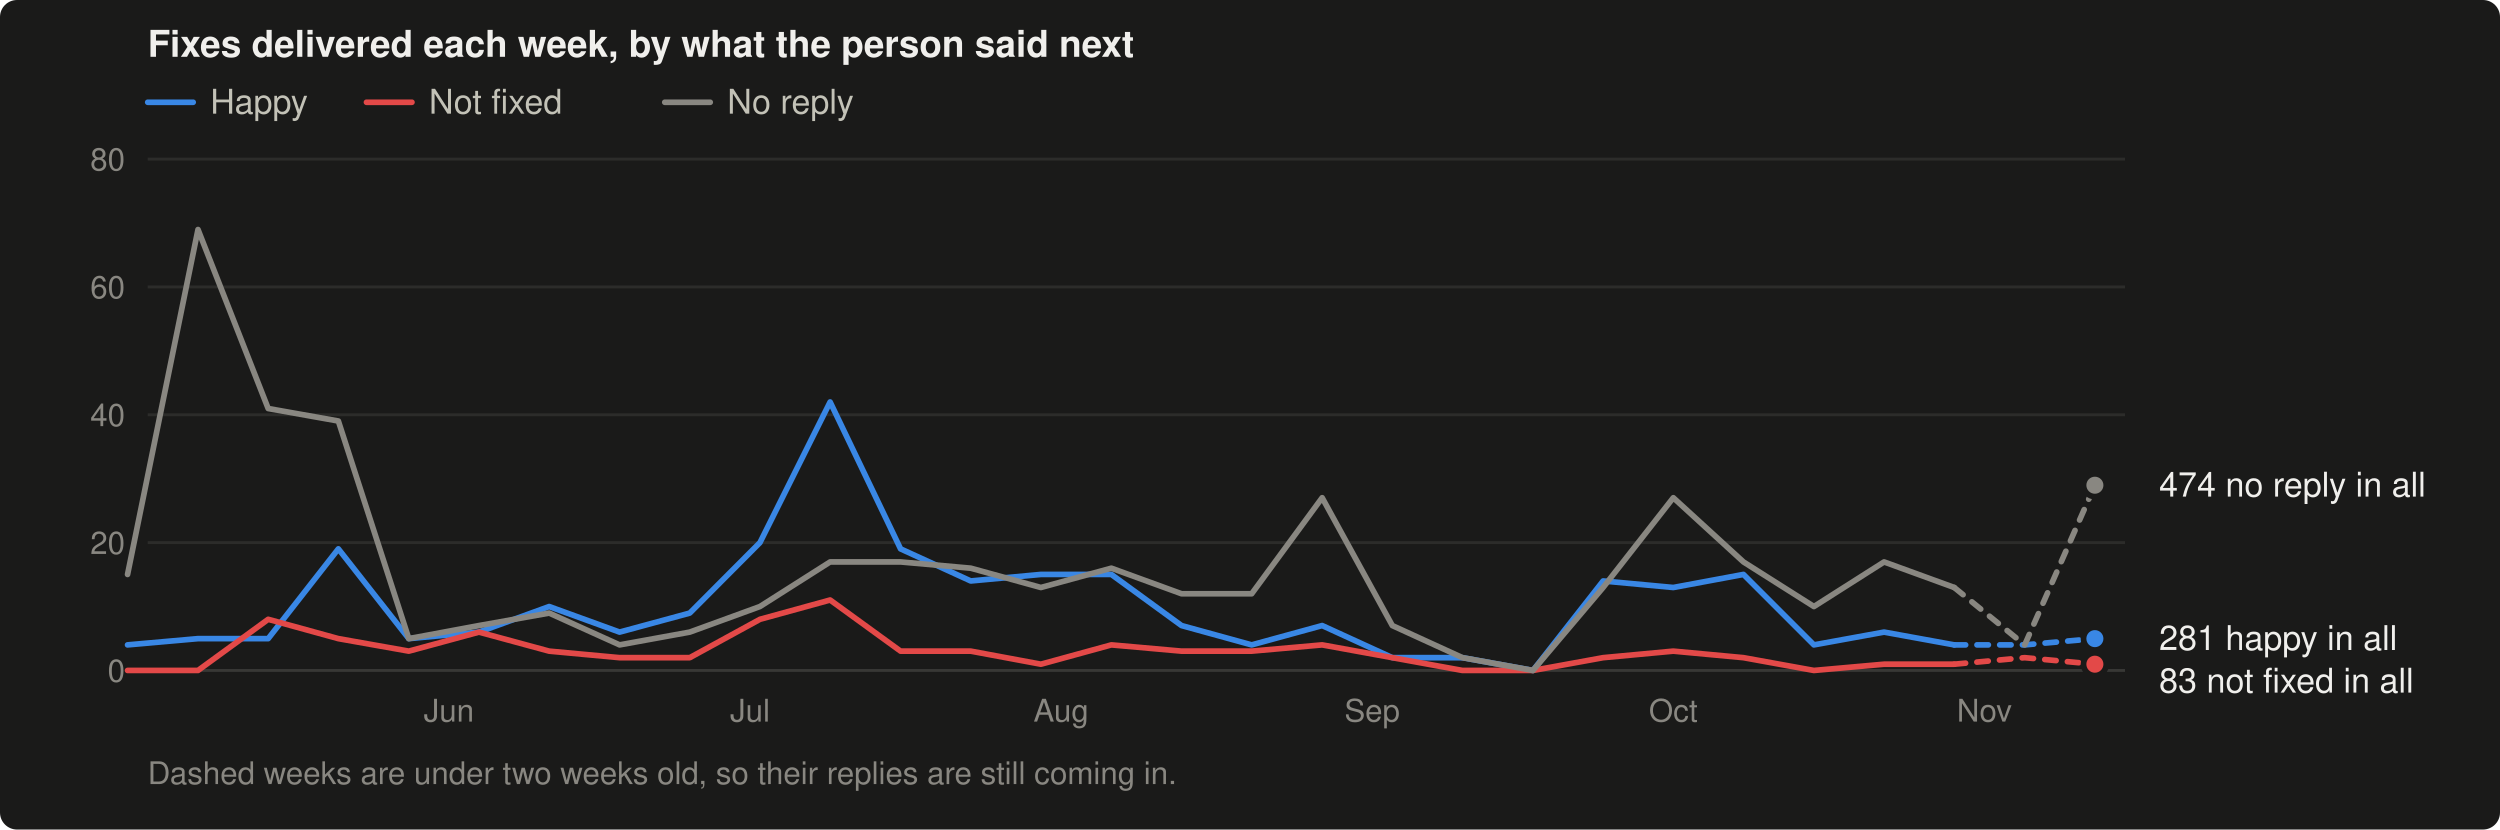
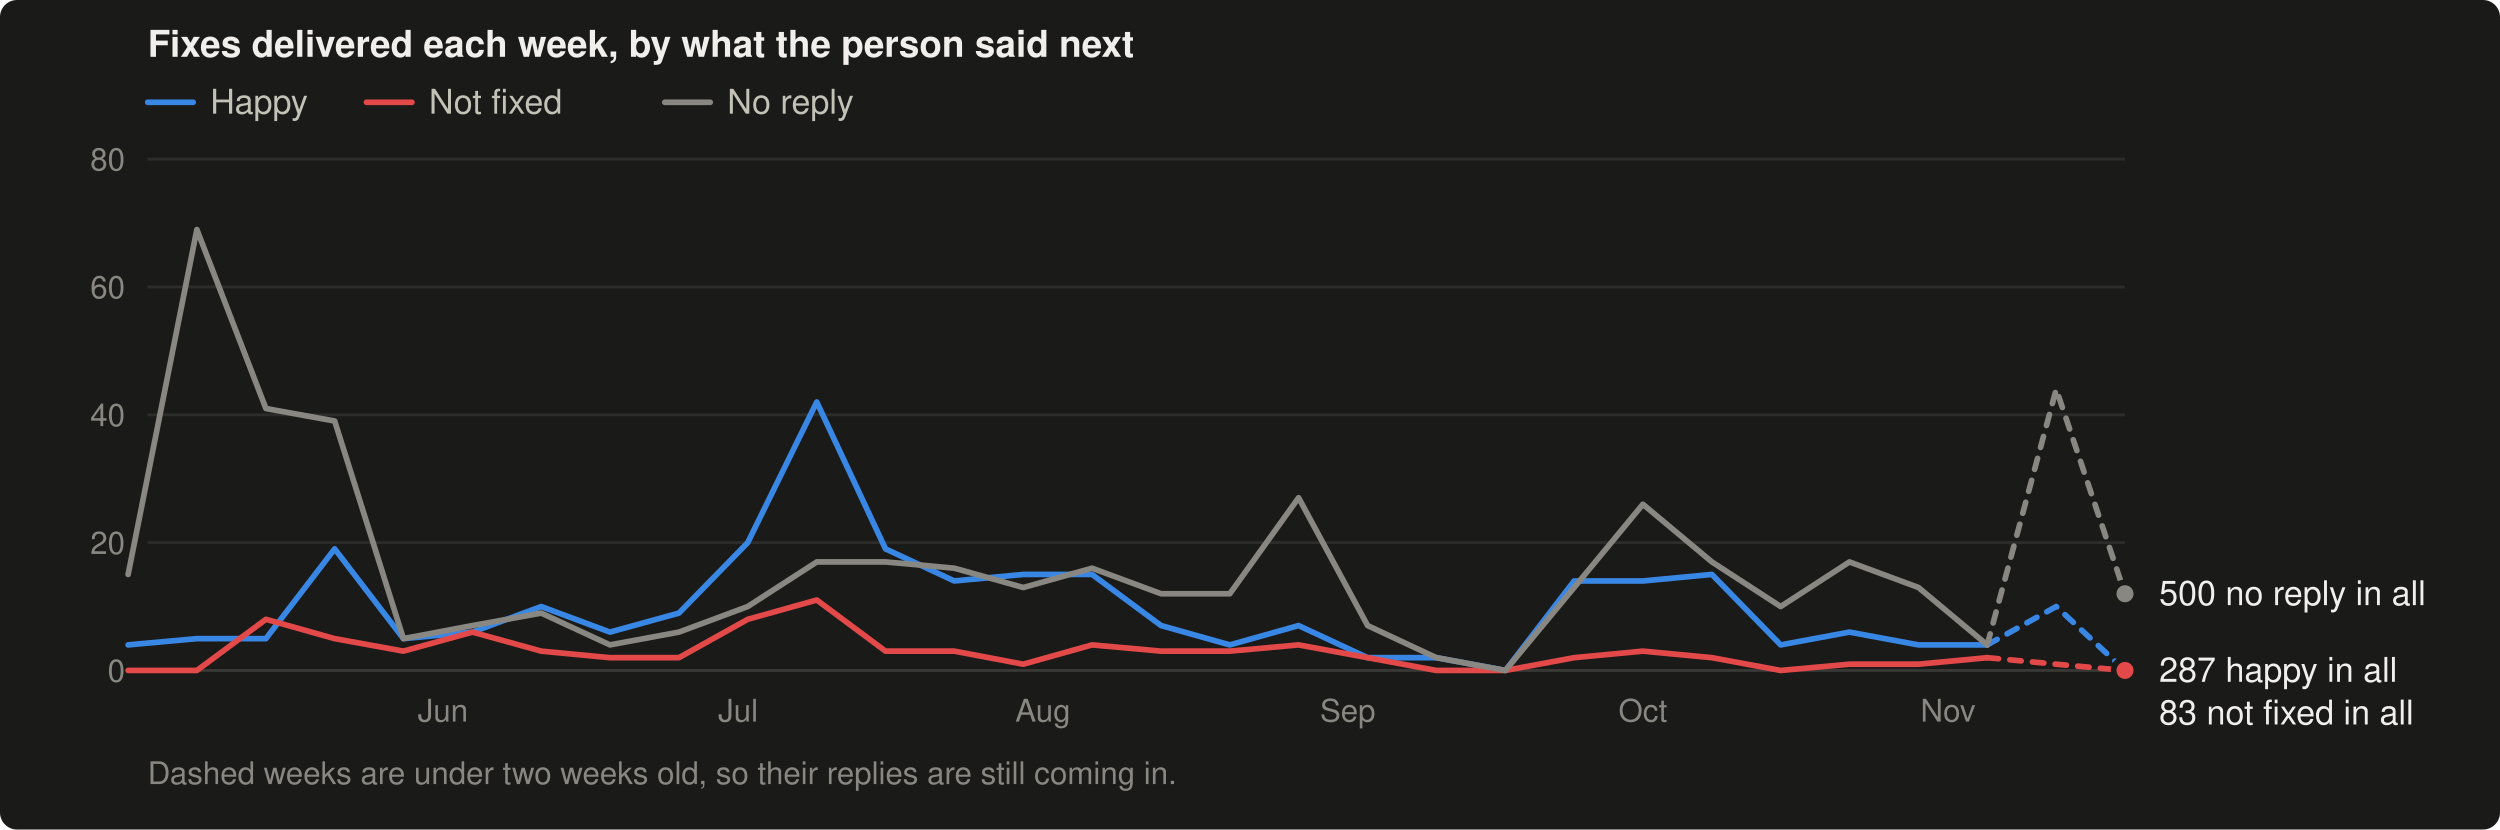
<svg xmlns="http://www.w3.org/2000/svg" width="880" height="292" viewBox="0 0 880 292" role="img" aria-labelledby="t d" font-family="-apple-system, BlinkMacSystemFont, 'Segoe UI', Helvetica, Arial, sans-serif">
  <rect width="100%" height="100%" rx="6" fill="#1a1a19" />
  <text x="52.0" y="20.0" fill="#f0efec" font-size="13" font-weight="600" text-anchor="start">Fixes delivered each week, by what the person said next</text>
  <line x1="52" y1="36" x2="68" y2="36" stroke="#3987e5" stroke-width="2" stroke-linecap="round" />
  <text x="74.0" y="40.0" fill="#c3c2b7" font-size="12" font-weight="400" text-anchor="start">Happy</text>
  <line x1="129" y1="36" x2="145" y2="36" stroke="#e34948" stroke-width="2" stroke-linecap="round" />
  <text x="151.0" y="40.0" fill="#c3c2b7" font-size="12" font-weight="400" text-anchor="start">Not fixed</text>
  <line x1="234" y1="36" x2="250" y2="36" stroke="#898781" stroke-width="2" stroke-linecap="round" />
  <text x="256.0" y="40.0" fill="#c3c2b7" font-size="12" font-weight="400" text-anchor="start">No reply</text>
  <line x1="52" y1="236.0" x2="748" y2="236.0" stroke="#383835" stroke-width="1" />
  <text x="44.0" y="240.0" fill="#898781" font-size="11" font-weight="400" text-anchor="end">0</text>
  <line x1="52" y1="191.0" x2="748" y2="191.0" stroke="#2c2c2a" stroke-width="1" />
  <text x="44.0" y="195.0" fill="#898781" font-size="11" font-weight="400" text-anchor="end">20</text>
  <line x1="52" y1="146.0" x2="748" y2="146.0" stroke="#2c2c2a" stroke-width="1" />
  <text x="44.0" y="150.0" fill="#898781" font-size="11" font-weight="400" text-anchor="end">40</text>
  <line x1="52" y1="101.0" x2="748" y2="101.0" stroke="#2c2c2a" stroke-width="1" />
  <text x="44.0" y="105.0" fill="#898781" font-size="11" font-weight="400" text-anchor="end">60</text>
  <line x1="52" y1="56.0" x2="748" y2="56.0" stroke="#2c2c2a" stroke-width="1" />
  <text x="44.0" y="60.0" fill="#898781" font-size="11" font-weight="400" text-anchor="end">80</text>
-   <path d="M44.9,227.0 L69.7,224.8 L94.4,224.8 L119.1,193.2 L143.9,224.8 L168.6,222.5 L193.3,213.5 L218.1,222.5 L242.8,215.8 L267.5,191.0 L292.2,141.5 L317.0,193.2 L341.7,204.5 L366.4,202.2 L391.2,202.2 L415.9,220.2 L440.6,227.0 L465.4,220.2 L490.1,231.5 L514.8,231.5 L539.6,236.0 L564.3,204.5 L589.0,206.8 L613.7,202.2 L638.5,227.0 L663.2,222.5 L687.9,227.0" fill="none" stroke="#3987e5" stroke-width="2" stroke-linejoin="round" stroke-linecap="round" />
-   <path d="M687.9,227.0 L712.7,227.0 L737.4,224.8" fill="none" stroke="#3987e5" stroke-width="2" stroke-linejoin="round" stroke-linecap="round" stroke-dasharray="4 4" />
-   <circle cx="737.4" cy="224.8" r="4" fill="#3987e5" stroke="#1a1a19" stroke-width="2" />
-   <path d="M44.9,236.0 L69.7,236.0 L94.4,218.0 L119.1,224.8 L143.9,229.2 L168.6,222.5 L193.3,229.2 L218.1,231.5 L242.8,231.5 L267.5,218.0 L292.2,211.2 L317.0,229.2 L341.7,229.2 L366.4,233.8 L391.2,227.0 L415.9,229.2 L440.6,229.2 L465.4,227.0 L490.1,231.5 L514.8,236.0 L539.6,236.0 L564.3,231.5 L589.0,229.2 L613.7,231.5 L638.5,236.0 L663.2,233.8 L687.9,233.8" fill="none" stroke="#e34948" stroke-width="2" stroke-linejoin="round" stroke-linecap="round" />
-   <path d="M687.9,233.8 L712.7,231.5 L737.4,233.8" fill="none" stroke="#e34948" stroke-width="2" stroke-linejoin="round" stroke-linecap="round" stroke-dasharray="4 4" />
-   <circle cx="737.4" cy="233.8" r="4" fill="#e34948" stroke="#1a1a19" stroke-width="2" />
-   <path d="M44.9,202.2 L69.7,80.8 L94.4,143.8 L119.1,148.2 L143.9,224.8 L168.6,220.2 L193.3,215.8 L218.1,227.0 L242.8,222.5 L267.5,213.5 L292.2,197.8 L317.0,197.8 L341.7,200.0 L366.4,206.8 L391.2,200.0 L415.9,209.0 L440.6,209.0 L465.4,175.2 L490.1,220.2 L514.8,231.5 L539.6,236.0 L564.3,206.8 L589.0,175.2 L613.7,197.8 L638.5,213.5 L663.2,197.8 L687.9,206.8" fill="none" stroke="#898781" stroke-width="2" stroke-linejoin="round" stroke-linecap="round" />
-   <path d="M687.9,206.8 L712.7,227.0 L737.4,170.8" fill="none" stroke="#898781" stroke-width="2" stroke-linejoin="round" stroke-linecap="round" stroke-dasharray="4 4" />
-   <circle cx="737.4" cy="170.8" r="4" fill="#898781" stroke="#1a1a19" stroke-width="2" />
-   <text x="760.0" y="174.8" fill="#f0efec" font-size="12" font-weight="400" text-anchor="start">474 no reply in all</text>
-   <text x="760.0" y="228.8" fill="#f0efec" font-size="12" font-weight="400" text-anchor="start">281 happy in all</text>
-   <text x="760.0" y="243.8" fill="#f0efec" font-size="12" font-weight="400" text-anchor="start">83 not fixed in all</text>
-   <text x="158.0" y="254.0" fill="#898781" font-size="11" font-weight="400" text-anchor="middle">Jun</text>
-   <text x="264.0" y="254.0" fill="#898781" font-size="11" font-weight="400" text-anchor="middle">Jul</text>
-   <text x="373.5" y="254.0" fill="#898781" font-size="11" font-weight="400" text-anchor="middle">Aug</text>
-   <text x="483.0" y="254.0" fill="#898781" font-size="11" font-weight="400" text-anchor="middle">Sep</text>
-   <text x="589.0" y="254.0" fill="#898781" font-size="11" font-weight="400" text-anchor="middle">Oct</text>
-   <text x="698.5" y="254.0" fill="#898781" font-size="11" font-weight="400" text-anchor="middle">Nov</text>
+   <path d="M45.1,227.0 L69.3,224.8 L93.6,224.8 L117.8,193.2 L142.0,224.8 L166.3,222.5 L190.5,213.5 L214.7,222.5 L239.0,215.8 L263.2,191.0 L287.5,141.5 L311.7,193.2 L335.9,204.5 L360.2,202.2 L384.4,202.2 L408.7,220.2 L432.9,227.0 L457.1,220.2 L481.4,231.5 L505.6,231.5 L529.9,236.0 L554.1,204.5 L578.3,204.5 L602.6,202.2 L626.8,227.0 L651.0,222.5 L675.3,227.0 L699.5,227.0" fill="none" stroke="#3987e5" stroke-width="2" stroke-linejoin="round" stroke-linecap="round" />
+   <path d="M699.5,227.0 L723.8,213.5 L748.0,236.0" fill="none" stroke="#3987e5" stroke-width="2" stroke-linejoin="round" stroke-linecap="round" stroke-dasharray="4 4" />
+   <circle cx="748.0" cy="236.0" r="4" fill="#3987e5" stroke="#1a1a19" stroke-width="2" />
+   <path d="M45.1,236.0 L69.3,236.0 L93.6,218.0 L117.8,224.8 L142.0,229.2 L166.3,222.5 L190.5,229.2 L214.7,231.5 L239.0,231.5 L263.2,218.0 L287.5,211.2 L311.7,229.2 L335.9,229.2 L360.2,233.8 L384.4,227.0 L408.7,229.2 L432.9,229.2 L457.1,227.0 L481.4,231.5 L505.6,236.0 L529.9,236.0 L554.1,231.5 L578.3,229.2 L602.6,231.5 L626.8,236.0 L651.0,233.8 L675.3,233.8 L699.5,231.5" fill="none" stroke="#e34948" stroke-width="2" stroke-linejoin="round" stroke-linecap="round" />
+   <path d="M699.5,231.5 L723.8,233.8 L748.0,236.0" fill="none" stroke="#e34948" stroke-width="2" stroke-linejoin="round" stroke-linecap="round" stroke-dasharray="4 4" />
+   <circle cx="748.0" cy="236.0" r="4" fill="#e34948" stroke="#1a1a19" stroke-width="2" />
+   <path d="M45.1,202.2 L69.3,80.8 L93.6,143.8 L117.8,148.2 L142.0,224.8 L166.3,220.2 L190.5,215.8 L214.7,227.0 L239.0,222.5 L263.2,213.5 L287.5,197.8 L311.7,197.8 L335.9,200.0 L360.2,206.8 L384.4,200.0 L408.7,209.0 L432.9,209.0 L457.1,175.2 L481.4,220.2 L505.6,231.5 L529.9,236.0 L554.1,206.8 L578.3,177.5 L602.6,197.8 L626.8,213.5 L651.0,197.8 L675.3,206.8 L699.5,227.0" fill="none" stroke="#898781" stroke-width="2" stroke-linejoin="round" stroke-linecap="round" />
+   <path d="M699.5,227.0 L723.8,137.0 L748.0,209.0" fill="none" stroke="#898781" stroke-width="2" stroke-linejoin="round" stroke-linecap="round" stroke-dasharray="4 4" />
+   <circle cx="748.0" cy="209.0" r="4" fill="#898781" stroke="#1a1a19" stroke-width="2" />
+   <text x="760.0" y="213.0" fill="#f0efec" font-size="12" font-weight="400" text-anchor="start">500 no reply in all</text>
+   <text x="760.0" y="240.0" fill="#f0efec" font-size="12" font-weight="400" text-anchor="start">287 happy in all</text>
+   <text x="760.0" y="255.0" fill="#f0efec" font-size="12" font-weight="400" text-anchor="start">83 not fixed in all</text>
+   <text x="155.9" y="254.0" fill="#898781" font-size="11" font-weight="400" text-anchor="middle">Jun</text>
+   <text x="259.8" y="254.0" fill="#898781" font-size="11" font-weight="400" text-anchor="middle">Jul</text>
+   <text x="367.1" y="254.0" fill="#898781" font-size="11" font-weight="400" text-anchor="middle">Aug</text>
+   <text x="474.4" y="254.0" fill="#898781" font-size="11" font-weight="400" text-anchor="middle">Sep</text>
+   <text x="578.3" y="254.0" fill="#898781" font-size="11" font-weight="400" text-anchor="middle">Oct</text>
+   <text x="685.7" y="254.0" fill="#898781" font-size="11" font-weight="400" text-anchor="middle">Nov</text>
  <text x="52.0" y="276.0" fill="#898781" font-size="11" font-weight="400" text-anchor="start">Dashed weeks are under two weeks old, so their replies are still coming in.</text>
</svg>
